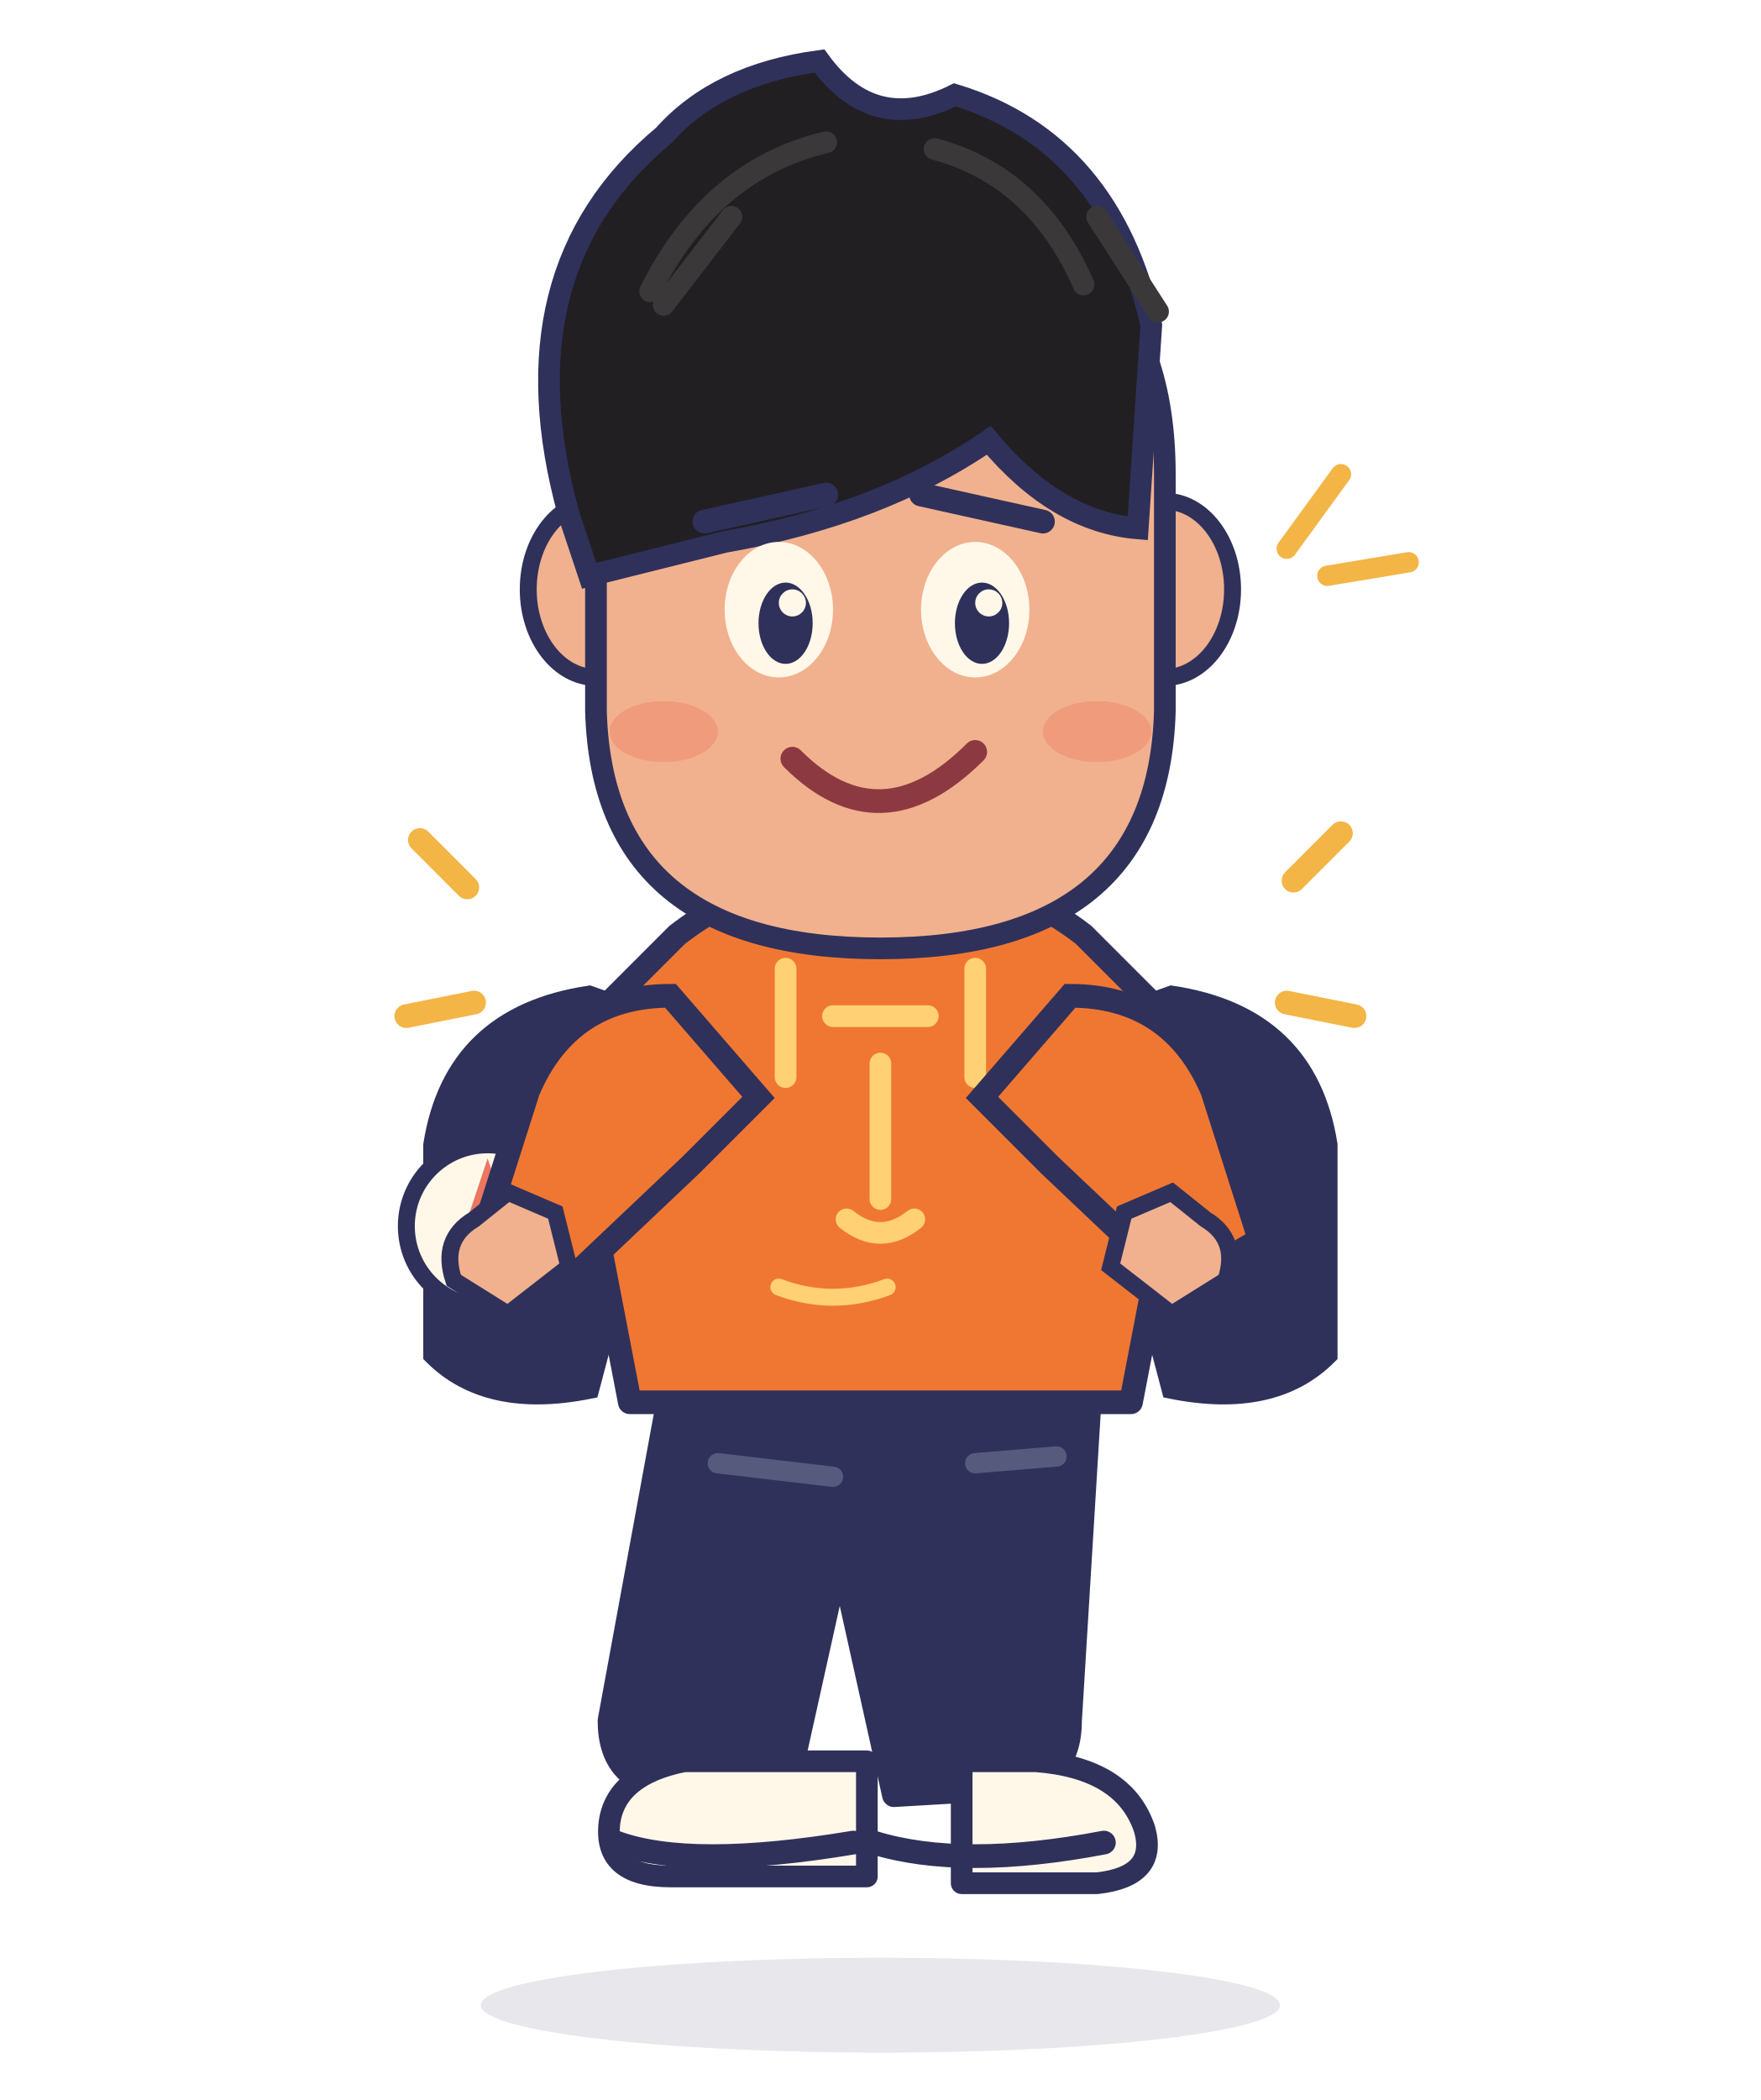
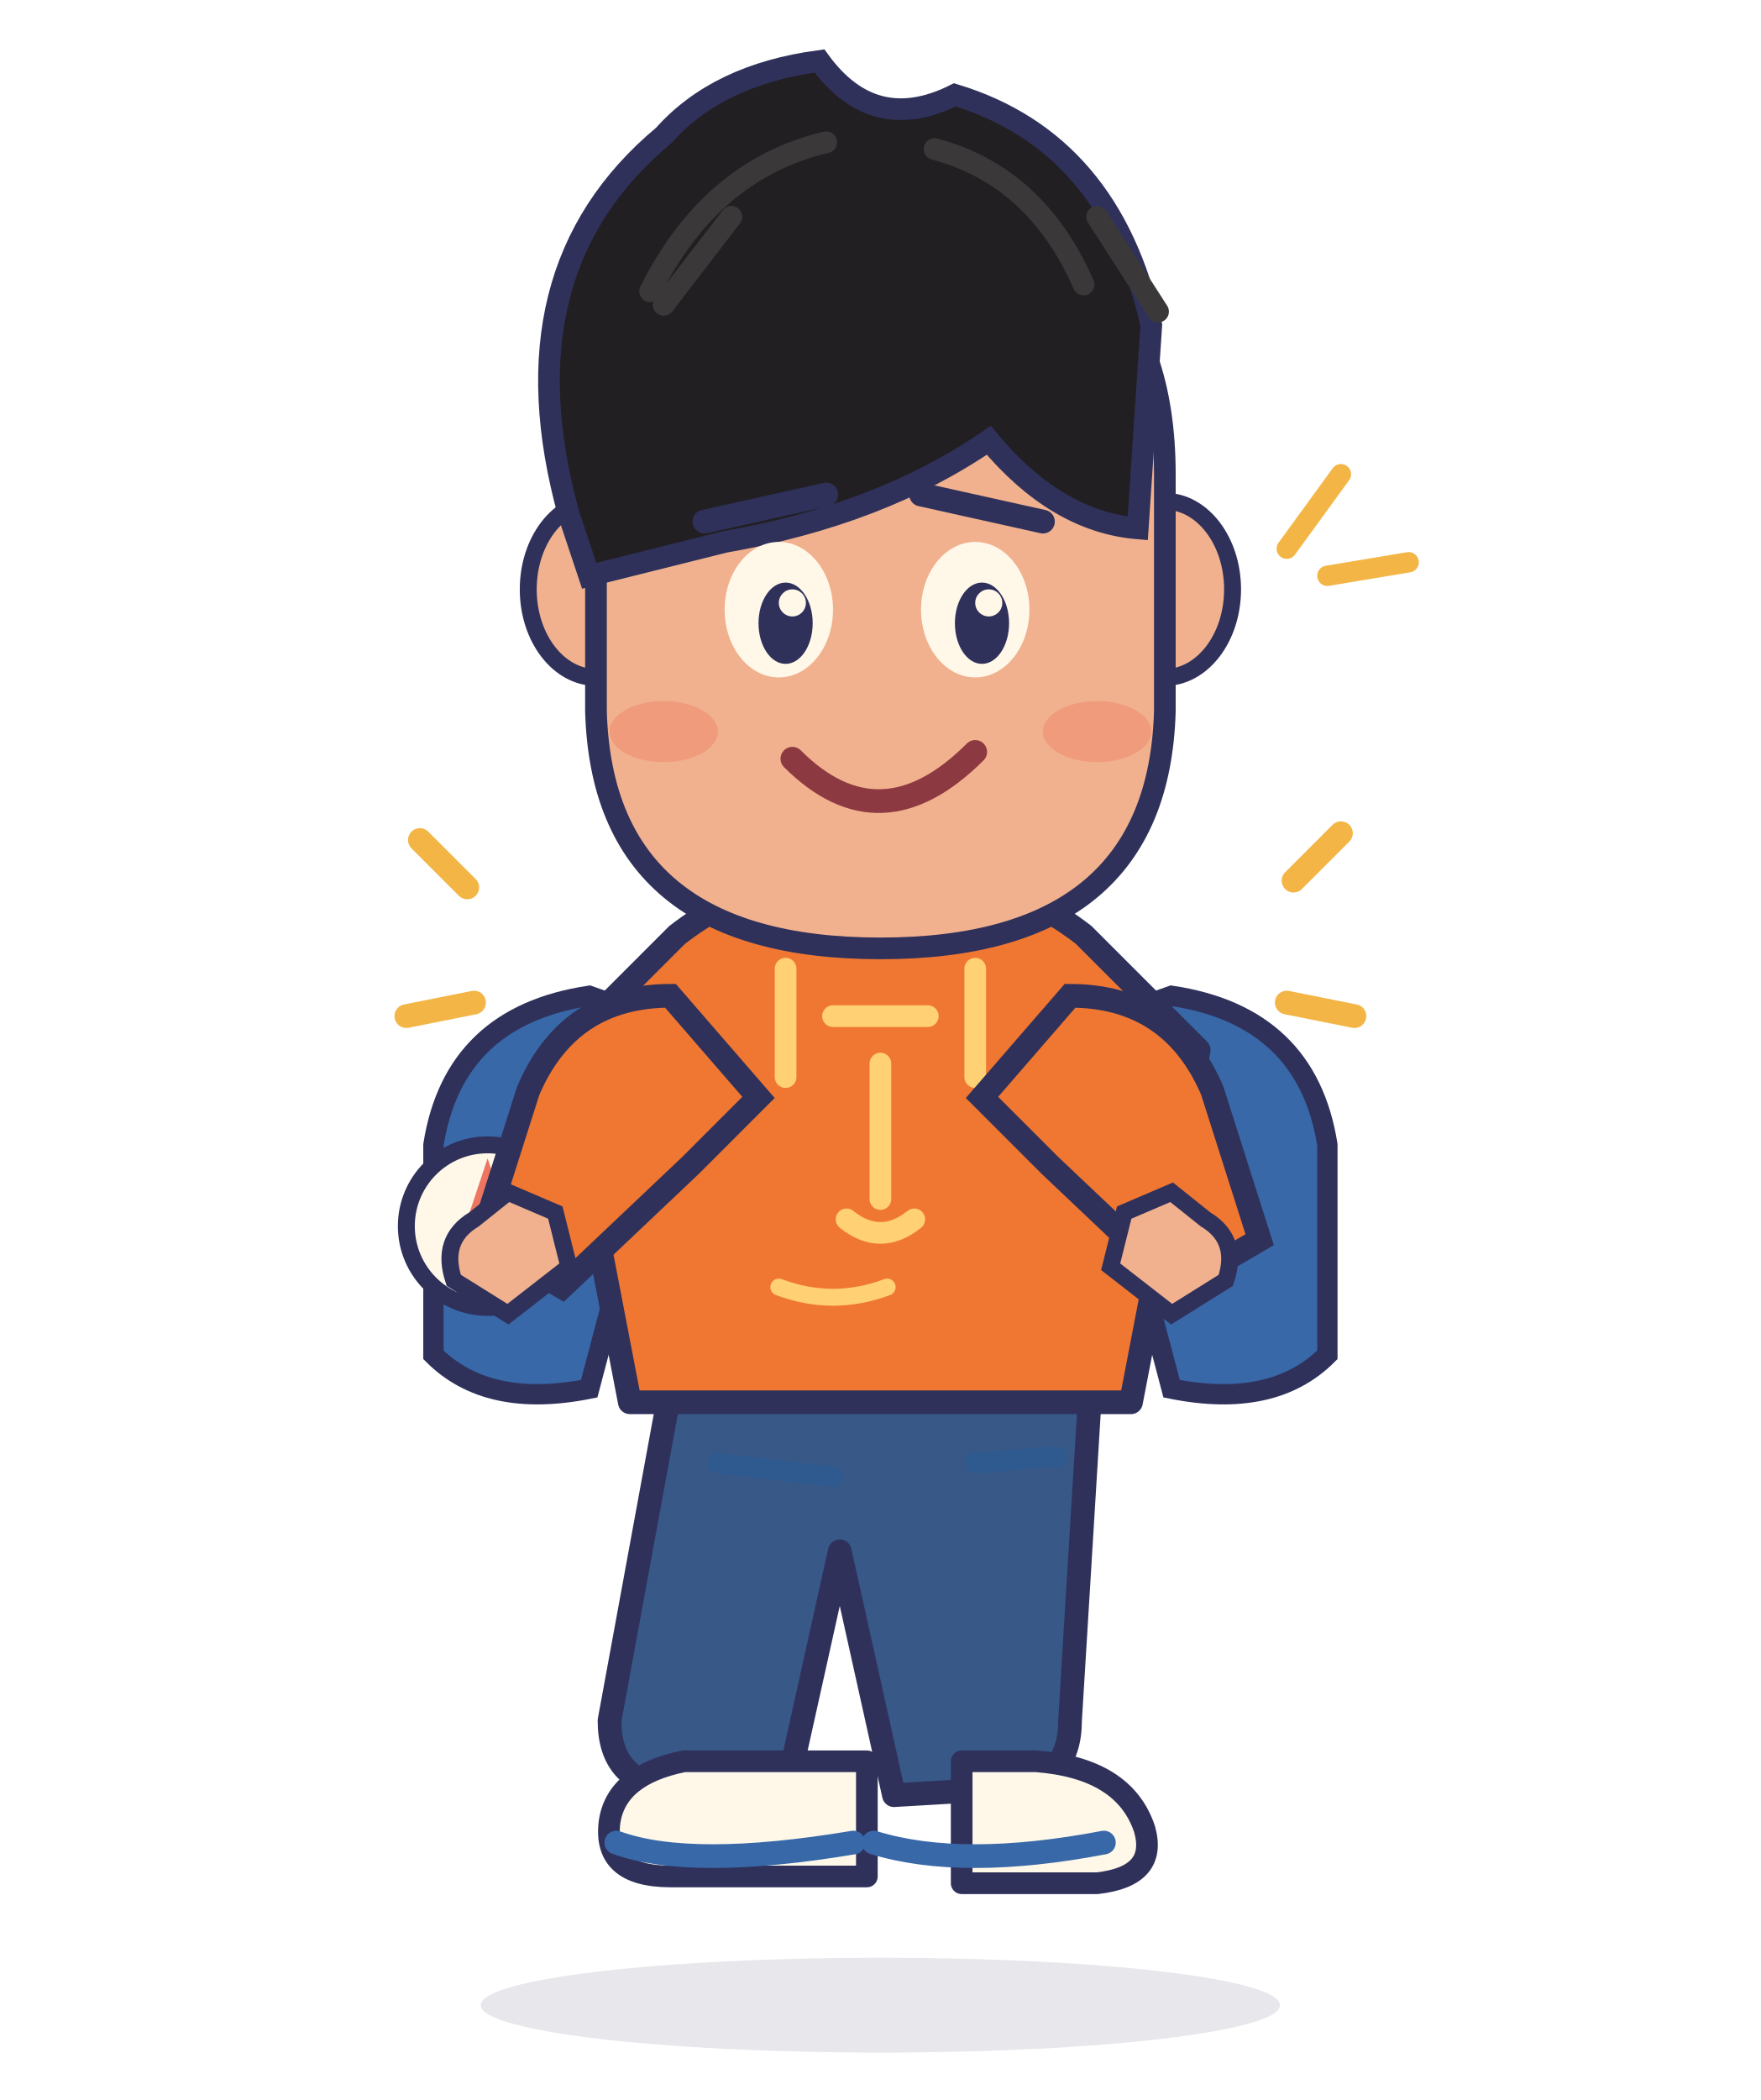
<svg xmlns="http://www.w3.org/2000/svg" viewBox="0 0 260 310" role="img" aria-label="Nusa — ready / ready">
  <ellipse cx="130" cy="296" rx="59" ry="7" fill="#2f315b" opacity=".12" />
-   <path d="M87 147q-20 3-23 22v31q8 8 23 5l14-53Zm86 0q20 3 23 22v31q-8 8-23 5l-14-53Z" fill="#2f315b" stroke="#2f315b" stroke-width="3" />
-   <path d="M98 145q-8 17-5 43m68-43q8 17 5 43" fill="none" stroke="#2f315b" stroke-width="10" stroke-linecap="round" />
+   <path d="M87 147q-20 3-23 22v31q8 8 23 5l14-53Zm86 0q20 3 23 22v31q-8 8-23 5l-14-53Z" fill="#3868a8" stroke="#2f315b" stroke-width="3" />
+   <path d="M98 145q-8 17-5 43m68-43q8 17 5 43" fill="none" stroke="#3868a8" stroke-width="10" stroke-linecap="round" />
  <circle cx="72" cy="181" r="12" fill="#fff8e9" stroke="#2f315b" stroke-width="2.5" />
  <path d="m72 171 3 9-3 11-3-11Z" fill="#ec765f" />
  <circle cx="72" cy="181" r="1.7" fill="#249d87" />
-   <path d="M99 205h62l-3 49q0 9-9 10l-17 1-8-36-8 36-17-1q-9-1-9-10Z" fill="#2f315b" stroke="#2f315b" stroke-width="3.5" stroke-linejoin="round" />
-   <path d="m106 216 17 2m21-2 12-1" fill="none" stroke="#565a7d" stroke-width="3" stroke-linecap="round" />
+   <path d="M99 205h62l-3 49q0 9-9 10l-17 1-8-36-8 36-17-1q-9-1-9-10Z" fill="#385888" stroke="#2f315b" stroke-width="3.5" stroke-linejoin="round" />
+   <path d="m106 216 17 2m21-2 12-1" fill="none" stroke="#2f5a8f" stroke-width="3" stroke-linecap="round" />
  <path d="M111 260h17v17H99q-10 0-9-8 1-7 11-9Zm31 0h11q13 1 16 10 2 7-7 8h-20Z" fill="#fff8e9" stroke="#2f315b" stroke-width="3.2" stroke-linejoin="round" />
-   <path d="M91 272q11 4 35 0m3 0q13 4 34 0" fill="none" stroke="#2f315b" stroke-width="3.5" stroke-linecap="round" />
+   <path d="M91 272q11 4 35 0m3 0q13 4 34 0" fill="none" stroke="#3868a8" stroke-width="3.5" stroke-linecap="round" />
  <path d="M108 116h44v27q-3 13-22 13t-22-13Z" fill="#f1b18e" stroke="#2f315b" stroke-width="2.5" />
  <path d="M100 138q13-10 30-10t30 10l17 17-10 52H93l-10-52Z" fill="#f07732" stroke="#2f315b" stroke-width="3.5" stroke-linejoin="round" />
  <path d="M116 143v16m28-16v16m-14-2v20m-7-27h14m-12 30q5 4 10 0" fill="none" stroke="#ffd074" stroke-width="3.2" stroke-linecap="round" />
  <path d="M115 190q8 3 16 0" fill="none" stroke="#ffd074" stroke-width="2.5" stroke-linecap="round" />
  <path d="M99 147q-15 0-21 14l-7 22 12 7 19-18 10-10Zm59 0q15 0 21 14l7 22-12 7-19-18-10-10Z" fill="#f07732" stroke="#2f315b" stroke-width="3.5" />
  <path d="M70 180q-5 3-3 9l8 5 9-7-2-8-7-3Zm108 0q5 3 3 9l-8 5-9-7 2-8 7-3Z" fill="#f1b18e" stroke="#2f315b" stroke-width="2.5" />
  <path d="m69 131-7-7m8 24-10 2m131-20 7-7m-8 25 10 2" stroke="#f3b545" stroke-width="3.5" stroke-linecap="round" />
  <ellipse cx="88" cy="87" rx="10" ry="13" fill="#f1b18e" stroke="#2f315b" stroke-width="2.5" />
  <ellipse cx="172" cy="87" rx="10" ry="13" fill="#f1b18e" stroke="#2f315b" stroke-width="2.5" />
  <path d="M88 70q0-39 42-41 42 2 42 41v35q-1 35-42 35t-42-35Z" fill="#f1b18e" stroke="#2f315b" stroke-width="3.2" stroke-linejoin="round" />
  <path d="M84 76q-10-36 14-56 8-9 23-11 8 11 20 5 23 7 29 34l-2 30q-12-1-22-13-16 11-39 15l-20 5Z" fill="#211f22" stroke="#2f315b" stroke-width="3.2" />
  <path d="M96 43q9-18 26-22m16 1q15 4 22 20m-52-10-10 13m64-13 9 14" fill="none" stroke="#3b383a" stroke-width="3.2" stroke-linecap="round" />
  <path d="m104 77 18-4m14 0 18 4" fill="none" stroke="#2f315b" stroke-width="3.5" stroke-linecap="round" />
  <ellipse cx="115" cy="90" rx="8" ry="10" fill="#fff8e9" />
  <ellipse cx="144" cy="90" rx="8" ry="10" fill="#fff8e9" />
  <ellipse cx="116" cy="92" rx="4" ry="6" fill="#2f315b" />
  <ellipse cx="145" cy="92" rx="4" ry="6" fill="#2f315b" />
  <circle cx="117" cy="89" r="2" fill="#fff8e9" />
  <circle cx="146" cy="89" r="2" fill="#fff8e9" />
  <ellipse cx="98" cy="108" rx="8" ry="4.5" fill="#ec765f" opacity=".38" />
  <ellipse cx="162" cy="108" rx="8" ry="4.5" fill="#ec765f" opacity=".38" />
  <path d="M117 112q13 13 27-1" fill="none" stroke="#8c3941" stroke-width="3.5" stroke-linecap="round" />
  <path d="M190 81l8-11m-2 15 12-2" stroke="#f3b545" stroke-width="3" stroke-linecap="round" />
</svg>
